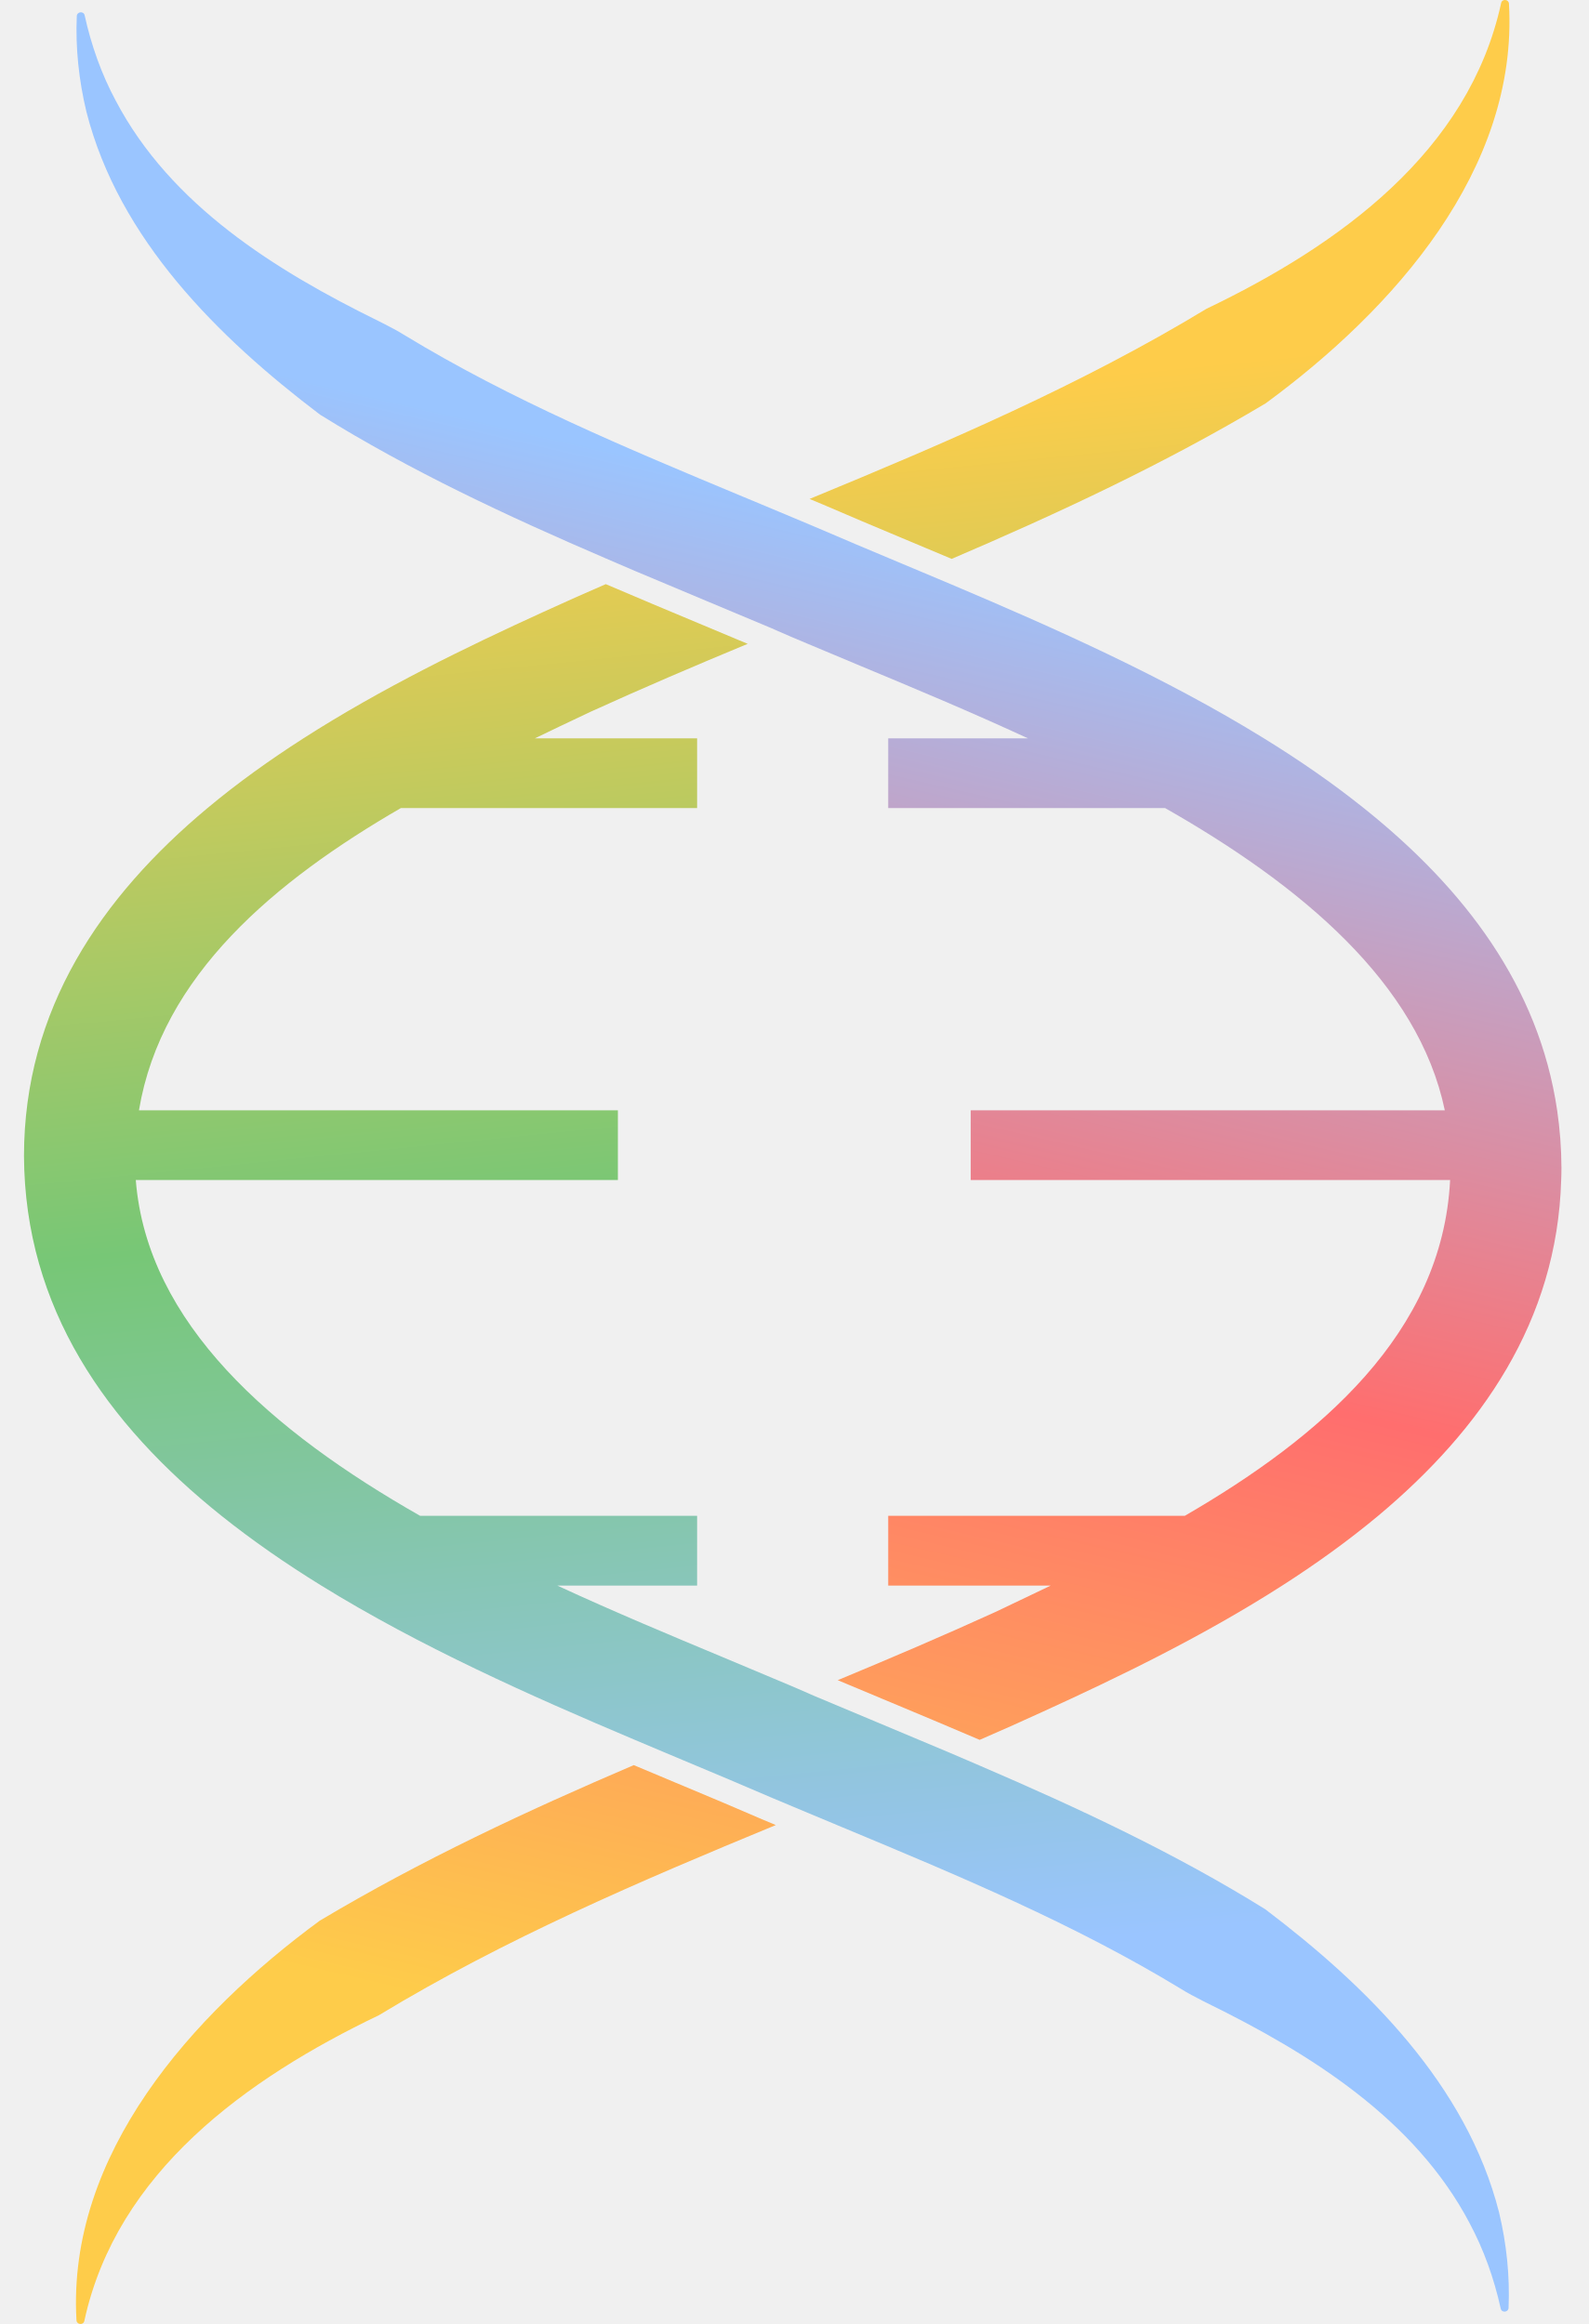
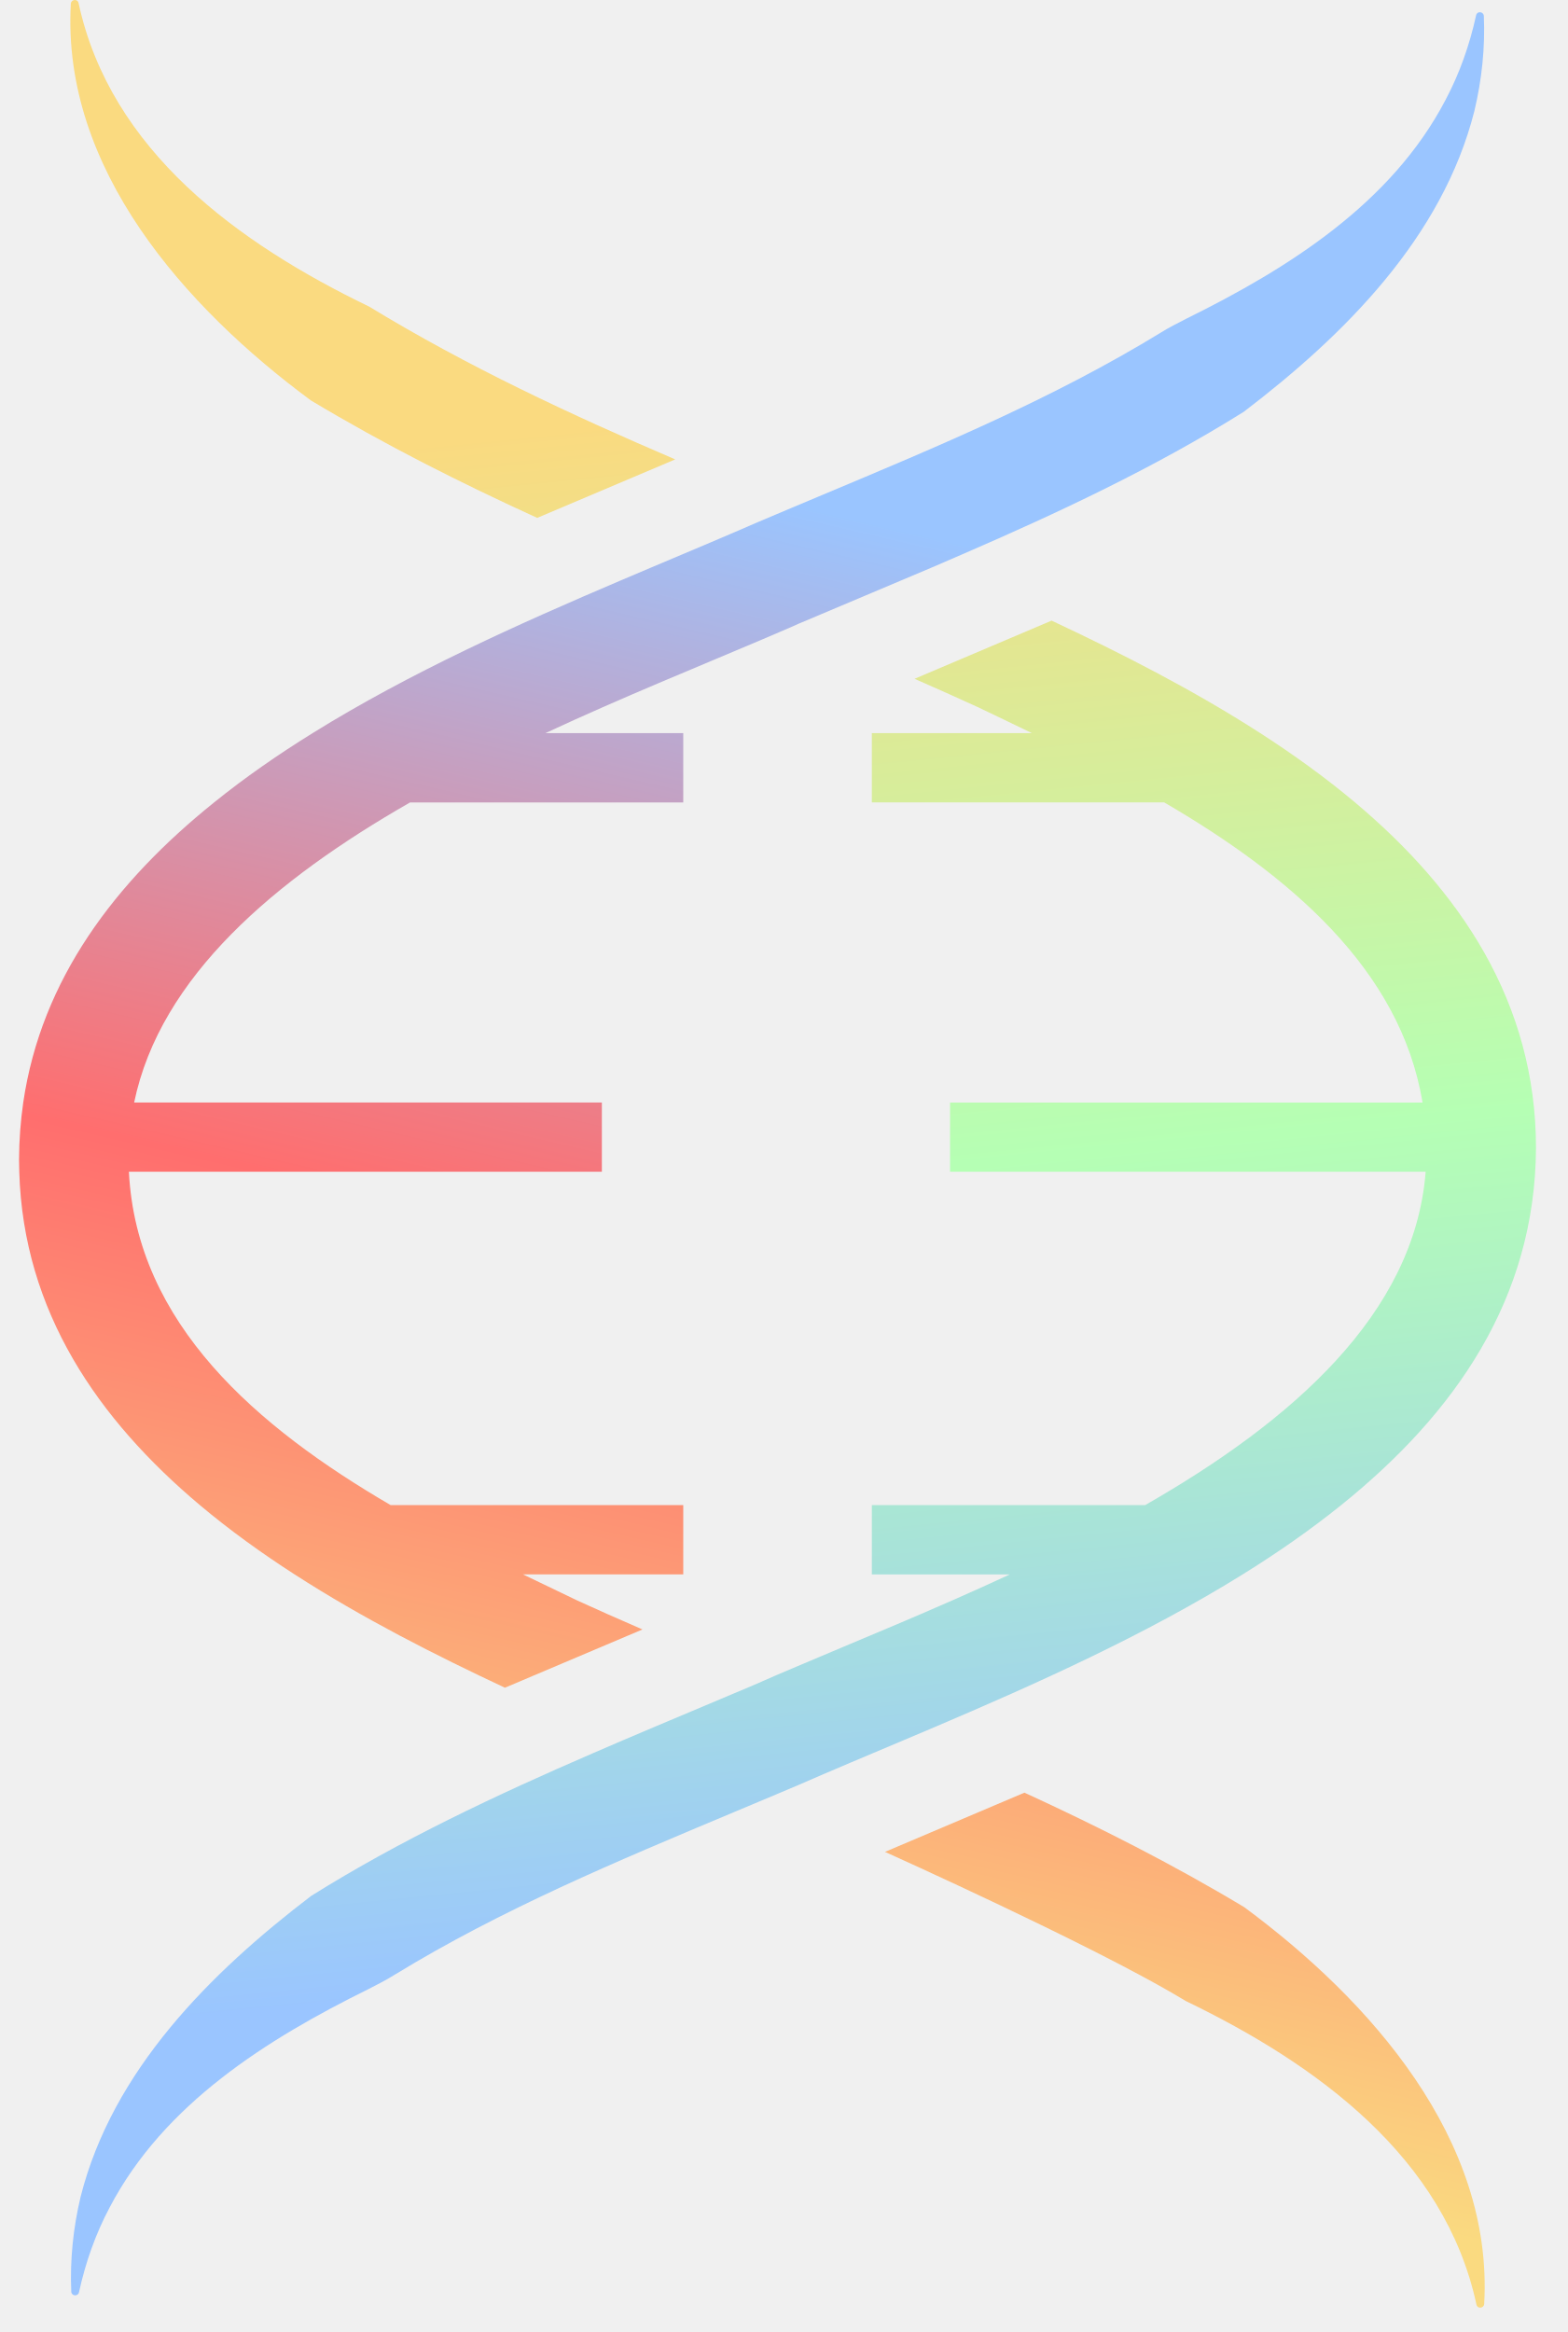
- <svg xmlns="http://www.w3.org/2000/svg" width="41" height="60" viewBox="0 0 41 60" fill="none">
-   <path fill-rule="evenodd" clip-rule="evenodd" d="M23.881 14.142C23.75 14.087 23.619 14.032 23.489 13.977C23.422 13.949 23.355 13.921 23.288 13.893C22.576 13.595 21.899 13.31 21.253 13.03C21.135 12.979 21.017 12.93 20.898 12.882L20.898 12.881C24.408 11.432 27.891 9.944 31.144 7.971C34.566 6.331 37.915 3.917 38.748 0.079C38.772 -0.037 38.944 -0.021 38.95 0.097C39.195 4.379 35.968 7.992 32.67 10.413C30.025 11.991 27.306 13.255 24.565 14.429C24.335 14.332 24.107 14.236 23.881 14.142ZM38.737 59.602C38.764 59.718 38.935 59.701 38.94 59.581C38.974 58.768 38.89 57.937 38.694 57.117C37.857 53.826 35.296 51.29 32.662 49.294C30.332 47.844 27.822 46.673 25.289 45.584C25.031 45.472 24.774 45.362 24.516 45.252C23.89 44.987 23.262 44.725 22.637 44.463C22.093 44.236 21.551 44.01 21.012 43.782C20.972 43.765 20.933 43.748 20.893 43.73C20.875 43.721 20.856 43.713 20.838 43.705C20.586 43.595 20.325 43.483 20.052 43.37C19.608 43.181 19.139 42.985 18.652 42.782C17.325 42.228 15.863 41.619 14.386 40.936H17.994V39.135H10.845C7.022 36.959 3.796 34.172 3.505 30.465H15.949V28.666H3.587C4.166 25.175 7.116 22.734 10.346 20.863H17.994V19.062H13.807C14.244 18.85 14.673 18.646 15.088 18.45C15.135 18.427 15.182 18.405 15.229 18.383C16.581 17.767 17.939 17.187 19.3 16.622C19.214 16.586 19.129 16.551 19.043 16.515C18.713 16.377 18.381 16.238 18.048 16.098C17.248 15.764 16.444 15.427 15.636 15.081C15.102 15.313 14.568 15.549 14.038 15.793C12.042 16.703 9.853 17.767 7.832 19.062C6.967 19.617 6.13 20.215 5.355 20.863C2.618 23.148 0.621 26.05 0.619 29.847C0.64 33.771 2.745 36.758 5.717 39.135C6.521 39.777 7.388 40.377 8.294 40.936C10.851 42.516 13.721 43.792 16.36 44.908C16.624 45.02 16.884 45.13 17.142 45.238C17.313 45.31 17.483 45.381 17.651 45.452C18.441 45.783 19.2 46.101 19.911 46.409C20.214 46.537 20.519 46.665 20.822 46.791C21.087 46.903 21.351 47.013 21.615 47.122L21.615 47.123L21.751 47.179C24.743 48.427 27.718 49.667 30.485 51.349C30.662 51.461 30.851 51.557 31.039 51.654C31.077 51.673 31.114 51.692 31.152 51.711C33.821 53.021 36.52 54.706 37.935 57.398C38.299 58.079 38.565 58.821 38.737 59.602Z" fill="url(#paint0_linear_438_87)" />
-   <path fill-rule="evenodd" clip-rule="evenodd" d="M40.298 30.466C40.303 30.362 40.305 30.258 40.305 30.152C40.303 29.64 40.264 29.146 40.194 28.666C39.722 25.46 37.791 22.931 35.203 20.863C34.399 20.219 33.532 19.621 32.625 19.062C30.068 17.482 27.2 16.207 24.564 15.091C24.3 14.979 24.04 14.87 23.782 14.762C23.611 14.69 23.441 14.619 23.272 14.548C22.483 14.217 21.724 13.899 21.012 13.591C20.71 13.463 20.405 13.335 20.102 13.209C19.836 13.097 19.572 12.987 19.308 12.877L19.172 12.821C16.18 11.573 13.205 10.333 10.439 8.651C10.261 8.539 10.073 8.442 9.885 8.346C9.847 8.327 9.809 8.308 9.772 8.289C7.102 6.979 4.404 5.294 2.989 2.602C2.622 1.919 2.357 1.177 2.185 0.396C2.16 0.28 1.988 0.297 1.982 0.417C1.947 1.23 2.033 2.061 2.23 2.883C3.066 6.174 5.627 8.709 8.262 10.706C10.592 12.156 13.102 13.327 15.635 14.416C15.892 14.528 16.15 14.638 16.407 14.748L16.408 14.748C17.034 15.013 17.661 15.275 18.287 15.537C18.831 15.764 19.373 15.99 19.912 16.218C19.951 16.235 19.991 16.252 20.031 16.27C20.049 16.279 20.067 16.287 20.086 16.295C20.337 16.405 20.599 16.517 20.871 16.63C21.304 16.814 21.759 17.004 22.233 17.201C23.569 17.758 25.044 18.373 26.534 19.062H22.927V20.863H30.075C33.595 22.866 36.61 25.387 37.294 28.666H25.057V30.466H37.431C37.232 34.424 34.072 37.112 30.582 39.135H22.927V40.936H27.121C26.632 41.172 26.153 41.4 25.695 41.617C24.343 42.233 22.984 42.813 21.624 43.378C21.71 43.414 21.796 43.45 21.882 43.486C22.211 43.623 22.544 43.762 22.876 43.902C23.676 44.236 24.48 44.573 25.288 44.919C25.822 44.687 26.356 44.451 26.885 44.207C28.884 43.296 31.075 42.233 33.096 40.936C33.963 40.381 34.798 39.781 35.573 39.135C38.232 36.91 40.192 34.109 40.298 30.466ZM17.046 45.859C17.176 45.914 17.306 45.968 17.435 46.023C17.502 46.051 17.57 46.079 17.637 46.107C18.348 46.405 19.026 46.689 19.671 46.97C19.789 47.021 19.907 47.069 20.025 47.118L20.027 47.118C16.516 48.568 13.033 50.056 9.78 52.028C6.358 53.669 3.009 56.082 2.177 59.921C2.152 60.037 1.98 60.02 1.974 59.903C1.729 55.621 4.957 52.008 8.254 49.587C10.899 48.009 13.618 46.744 16.359 45.571C16.59 45.668 16.819 45.764 17.046 45.859Z" fill="url(#paint1_linear_438_87)" />
+ <svg xmlns="http://www.w3.org/2000/svg" width="41" height="61" viewBox="0 0 41 61" fill="none">
+   <g clip-path="url(#clip0_1808_98)">
+     <path d="M27.508 16.234C29.296 17.072 31.196 18.036 32.967 19.177C33.832 19.735 34.669 20.337 35.445 20.989C38.181 23.288 40.177 26.207 40.179 30.028C40.158 33.975 38.054 36.98 35.082 39.371C34.279 40.018 33.411 40.621 32.505 41.184C29.949 42.773 27.079 44.057 24.441 45.18C24.177 45.292 23.916 45.403 23.659 45.511C22.685 45.922 21.753 46.313 20.89 46.69C20.587 46.819 20.282 46.948 19.98 47.074C19.714 47.187 19.45 47.297 19.186 47.407C16.148 48.682 13.125 49.941 10.317 51.659C10.104 51.794 9.875 51.907 9.651 52.024C6.981 53.341 4.283 55.036 2.867 57.744C2.503 58.43 2.237 59.177 2.066 59.962C2.039 60.078 1.868 60.062 1.864 59.942C1.829 59.123 1.912 58.286 2.109 57.462C2.945 54.151 5.507 51.6 8.141 49.592C10.47 48.134 12.98 46.955 15.512 45.859C15.77 45.746 16.028 45.636 16.285 45.526C17.455 45.026 18.63 44.54 19.789 44.047C19.847 44.023 19.904 43.995 19.963 43.969C20.215 43.859 20.476 43.746 20.748 43.632C22.405 42.924 24.396 42.123 26.414 41.184H22.806V39.371H29.954C33.777 37.183 37.003 34.378 37.293 30.65H24.852V28.84H37.211C36.632 25.328 33.683 22.871 30.453 20.989H22.806V19.177H26.992C26.506 18.94 26.029 18.713 25.572 18.494C25.023 18.243 24.473 17.997 23.923 17.756L27.508 16.234ZM1.853 0.098C1.859 -0.02 2.03 -0.037 2.055 0.079C2.887 3.941 6.236 6.369 9.657 8.02C12.216 9.58 14.918 10.841 17.663 12.017L14.052 13.547C12.052 12.633 10.073 11.639 8.132 10.474C4.835 8.038 1.609 4.405 1.853 0.098Z" fill="url(#paint0_linear_1808_98)" />
+     <path d="M26.798 46.892C28.739 47.784 30.661 48.755 32.545 49.886C35.842 52.322 39.07 55.958 38.824 60.265C38.818 60.383 38.647 60.4 38.622 60.284C37.79 56.422 34.44 53.994 31.019 52.343C29.218 51.245 25.376 49.449 23.15 48.441L26.798 46.892ZM38.613 0.399C38.638 0.282 38.809 0.299 38.815 0.419C38.85 1.237 38.765 2.074 38.568 2.901C37.732 6.212 35.17 8.762 32.536 10.771C30.207 12.229 27.697 13.407 25.165 14.503C24.907 14.616 24.649 14.727 24.392 14.837C23.222 15.336 22.048 15.823 20.889 16.316C20.831 16.34 20.774 16.367 20.715 16.394C20.463 16.504 20.201 16.616 19.929 16.731C18.274 17.436 16.284 18.238 14.268 19.177H17.873V20.99H10.727C7.207 23.004 4.192 25.54 3.509 28.839H15.744V30.65H3.372C3.57 34.632 6.73 37.336 10.22 39.371H17.873V41.183H13.681C14.169 41.42 14.648 41.65 15.106 41.868C15.565 42.079 16.196 42.358 16.806 42.623L13.208 44.147C11.408 43.304 9.49 42.334 7.706 41.183C6.839 40.625 6.004 40.022 5.229 39.371C2.57 37.134 0.61 34.315 0.504 30.65C0.5 30.546 0.498 30.441 0.498 30.334C0.5 29.819 0.539 29.322 0.608 28.839C1.081 25.614 3.012 23.07 5.6 20.99C6.403 20.341 7.271 19.739 8.177 19.177C10.733 17.588 13.601 16.306 16.237 15.183C16.501 15.07 16.761 14.959 17.019 14.851C17.992 14.44 18.925 14.05 19.788 13.673C20.091 13.544 20.396 13.415 20.698 13.288C20.964 13.176 21.228 13.066 21.491 12.955C24.529 11.681 27.552 10.421 30.36 8.703C30.573 8.568 30.802 8.456 31.027 8.339C33.696 7.022 36.394 5.326 37.81 2.619C38.176 1.931 38.441 1.184 38.613 0.399Z" fill="url(#paint1_linear_1808_98)" />
+   </g>
  <defs>
-     <linearGradient id="paint0_linear_438_87" x1="28.993" y1="50" x2="24.993" y2="10" gradientUnits="userSpaceOnUse">
+     <linearGradient id="paint0_linear_1808_98" x1="30.21" y1="50.302" x2="26.161" y2="10.066" gradientUnits="userSpaceOnUse">
      <stop stop-color="#9AC5FF" />
-       <stop offset="0.5" stop-color="#77C776" />
-       <stop offset="1" stop-color="#FECC4A" />
+       <stop offset="0.5" stop-color="#B5FFB4" />
+       <stop offset="1" stop-color="#FADA80" />
    </linearGradient>
-     <linearGradient id="paint1_linear_438_87" x1="17.494" y1="12" x2="8.494" y2="51" gradientUnits="userSpaceOnUse">
+     <linearGradient id="paint1_linear_1808_98" x1="16.029" y1="12.073" x2="6.925" y2="51.284" gradientUnits="userSpaceOnUse">
      <stop stop-color="#9AC5FF" />
      <stop offset="0.5" stop-color="#FF6E6E" />
-       <stop offset="1" stop-color="#FECC4A" />
+       <stop offset="1" stop-color="#FADA80" />
    </linearGradient>
+     <clipPath id="clip0_1808_98">
+       <rect width="39.68" height="60.363" fill="white" transform="translate(0.5)" />
+     </clipPath>
  </defs>
</svg>
